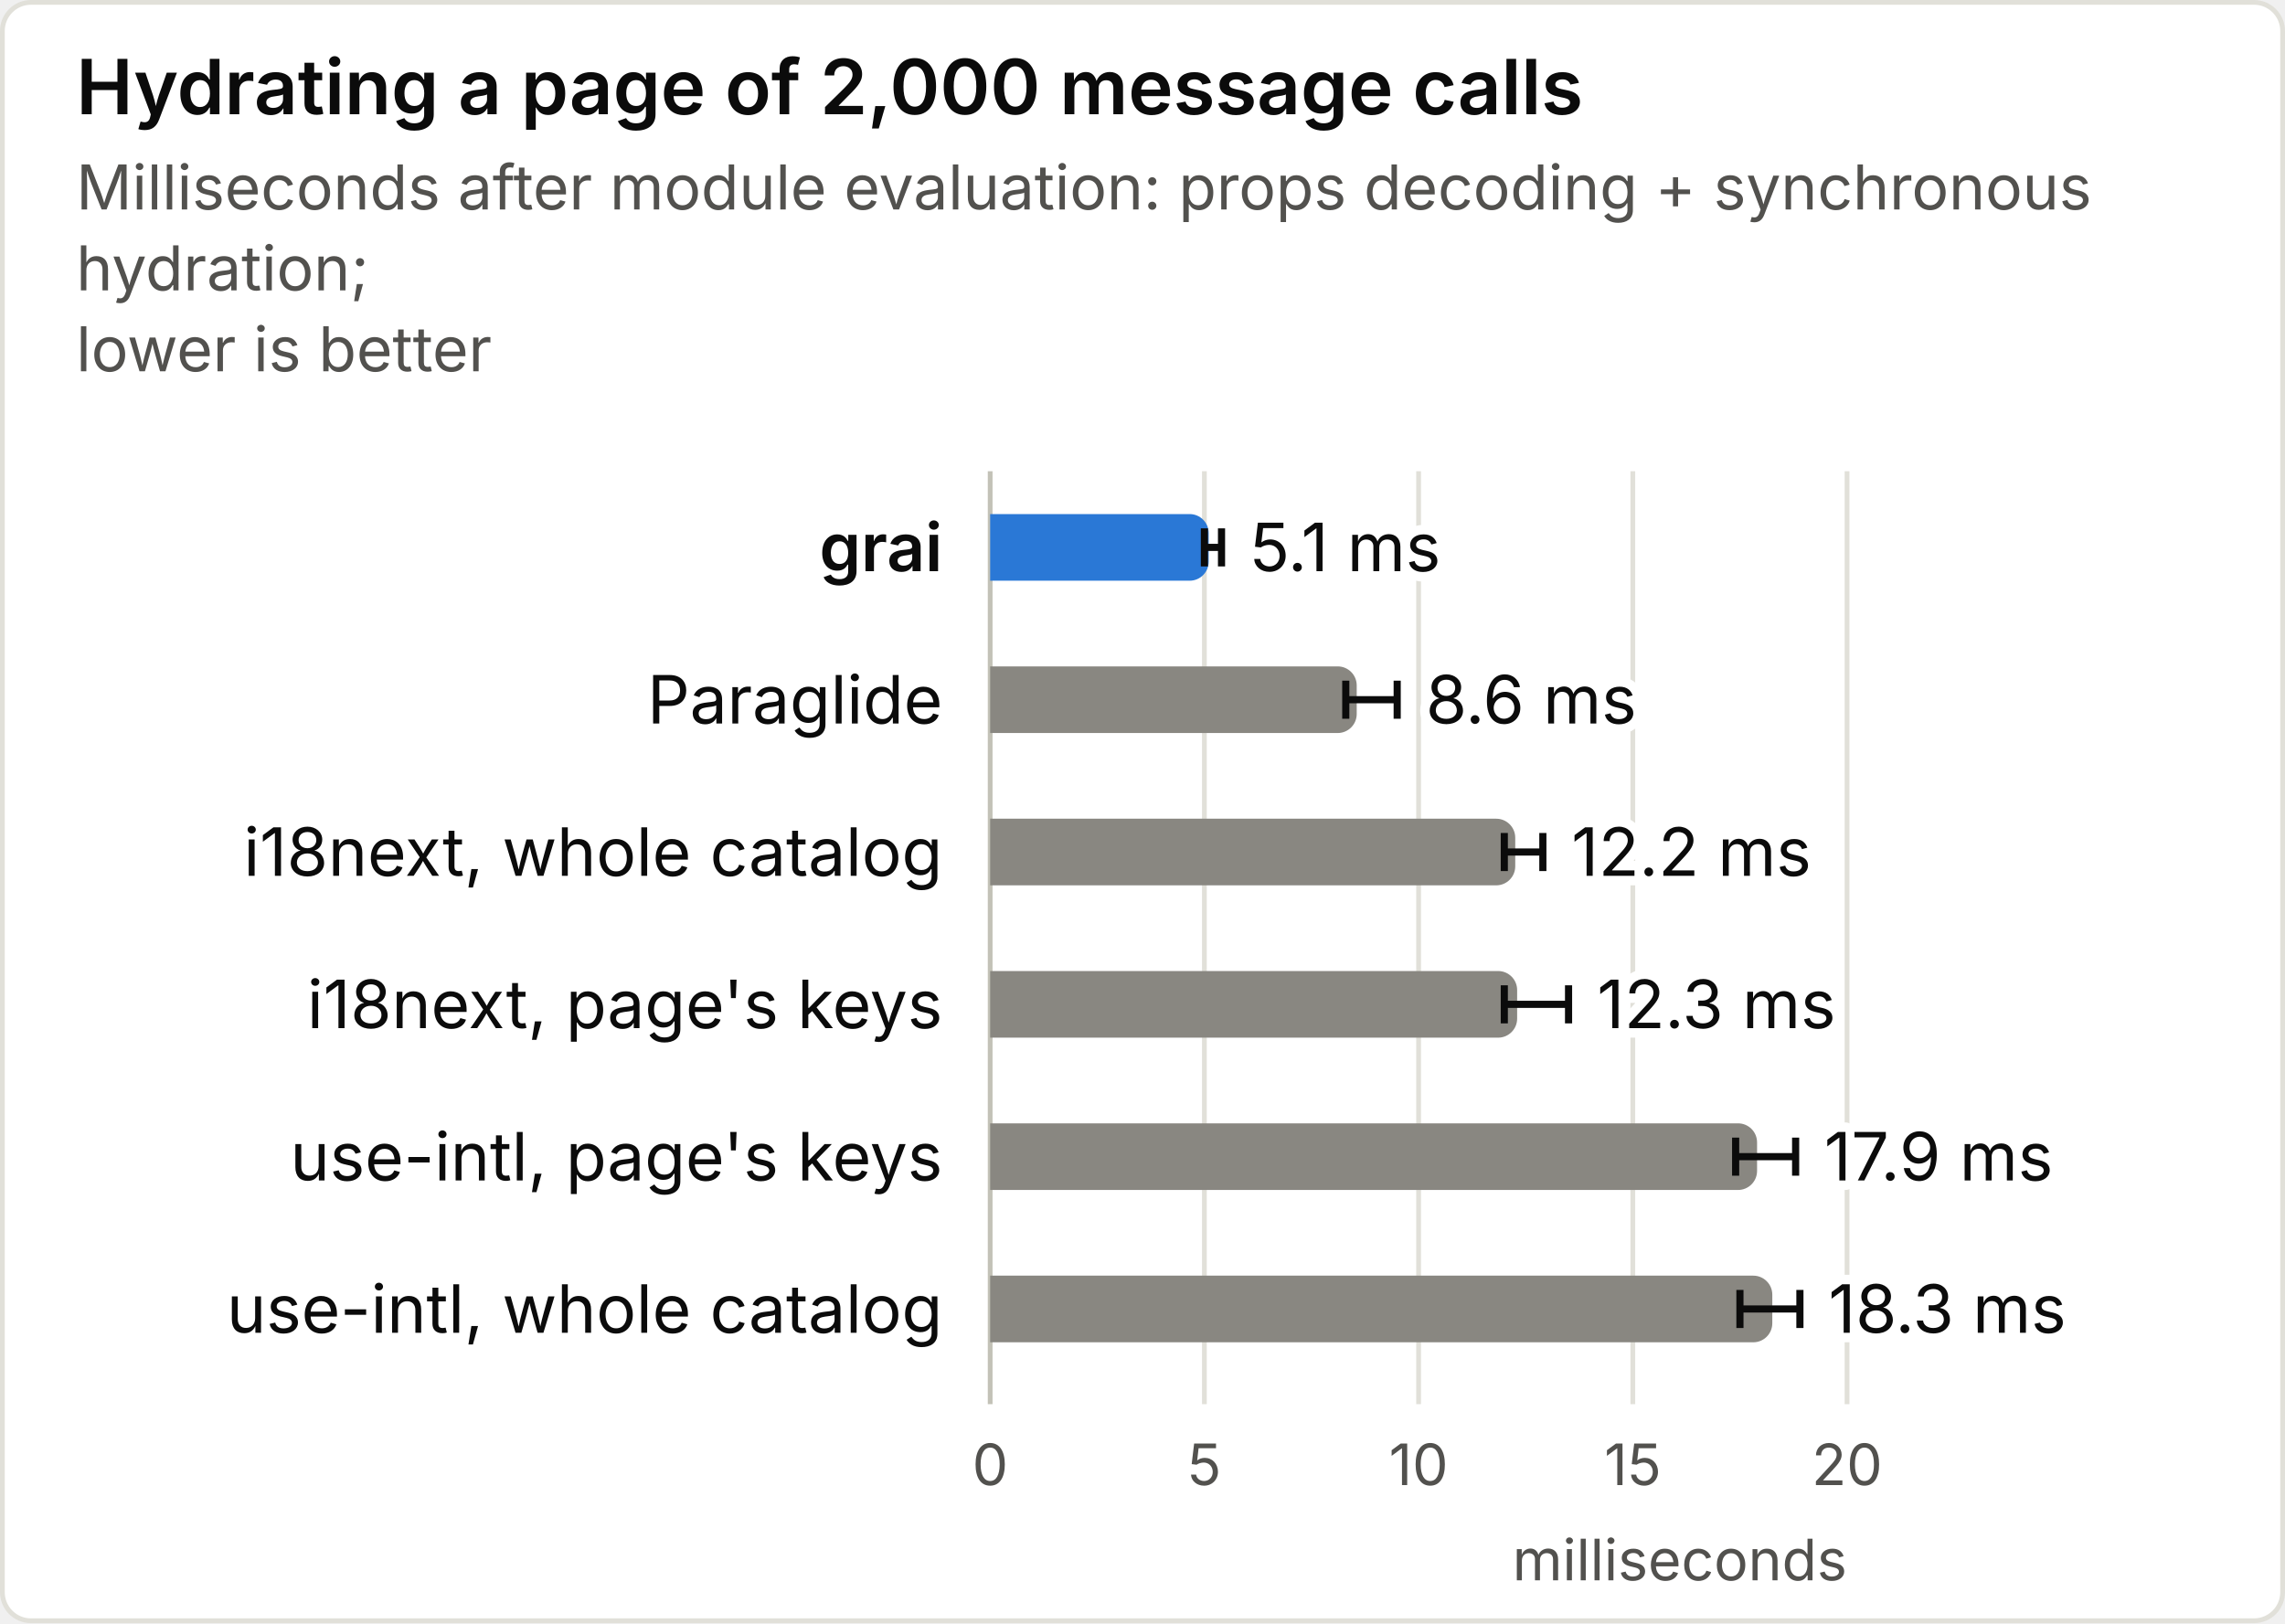
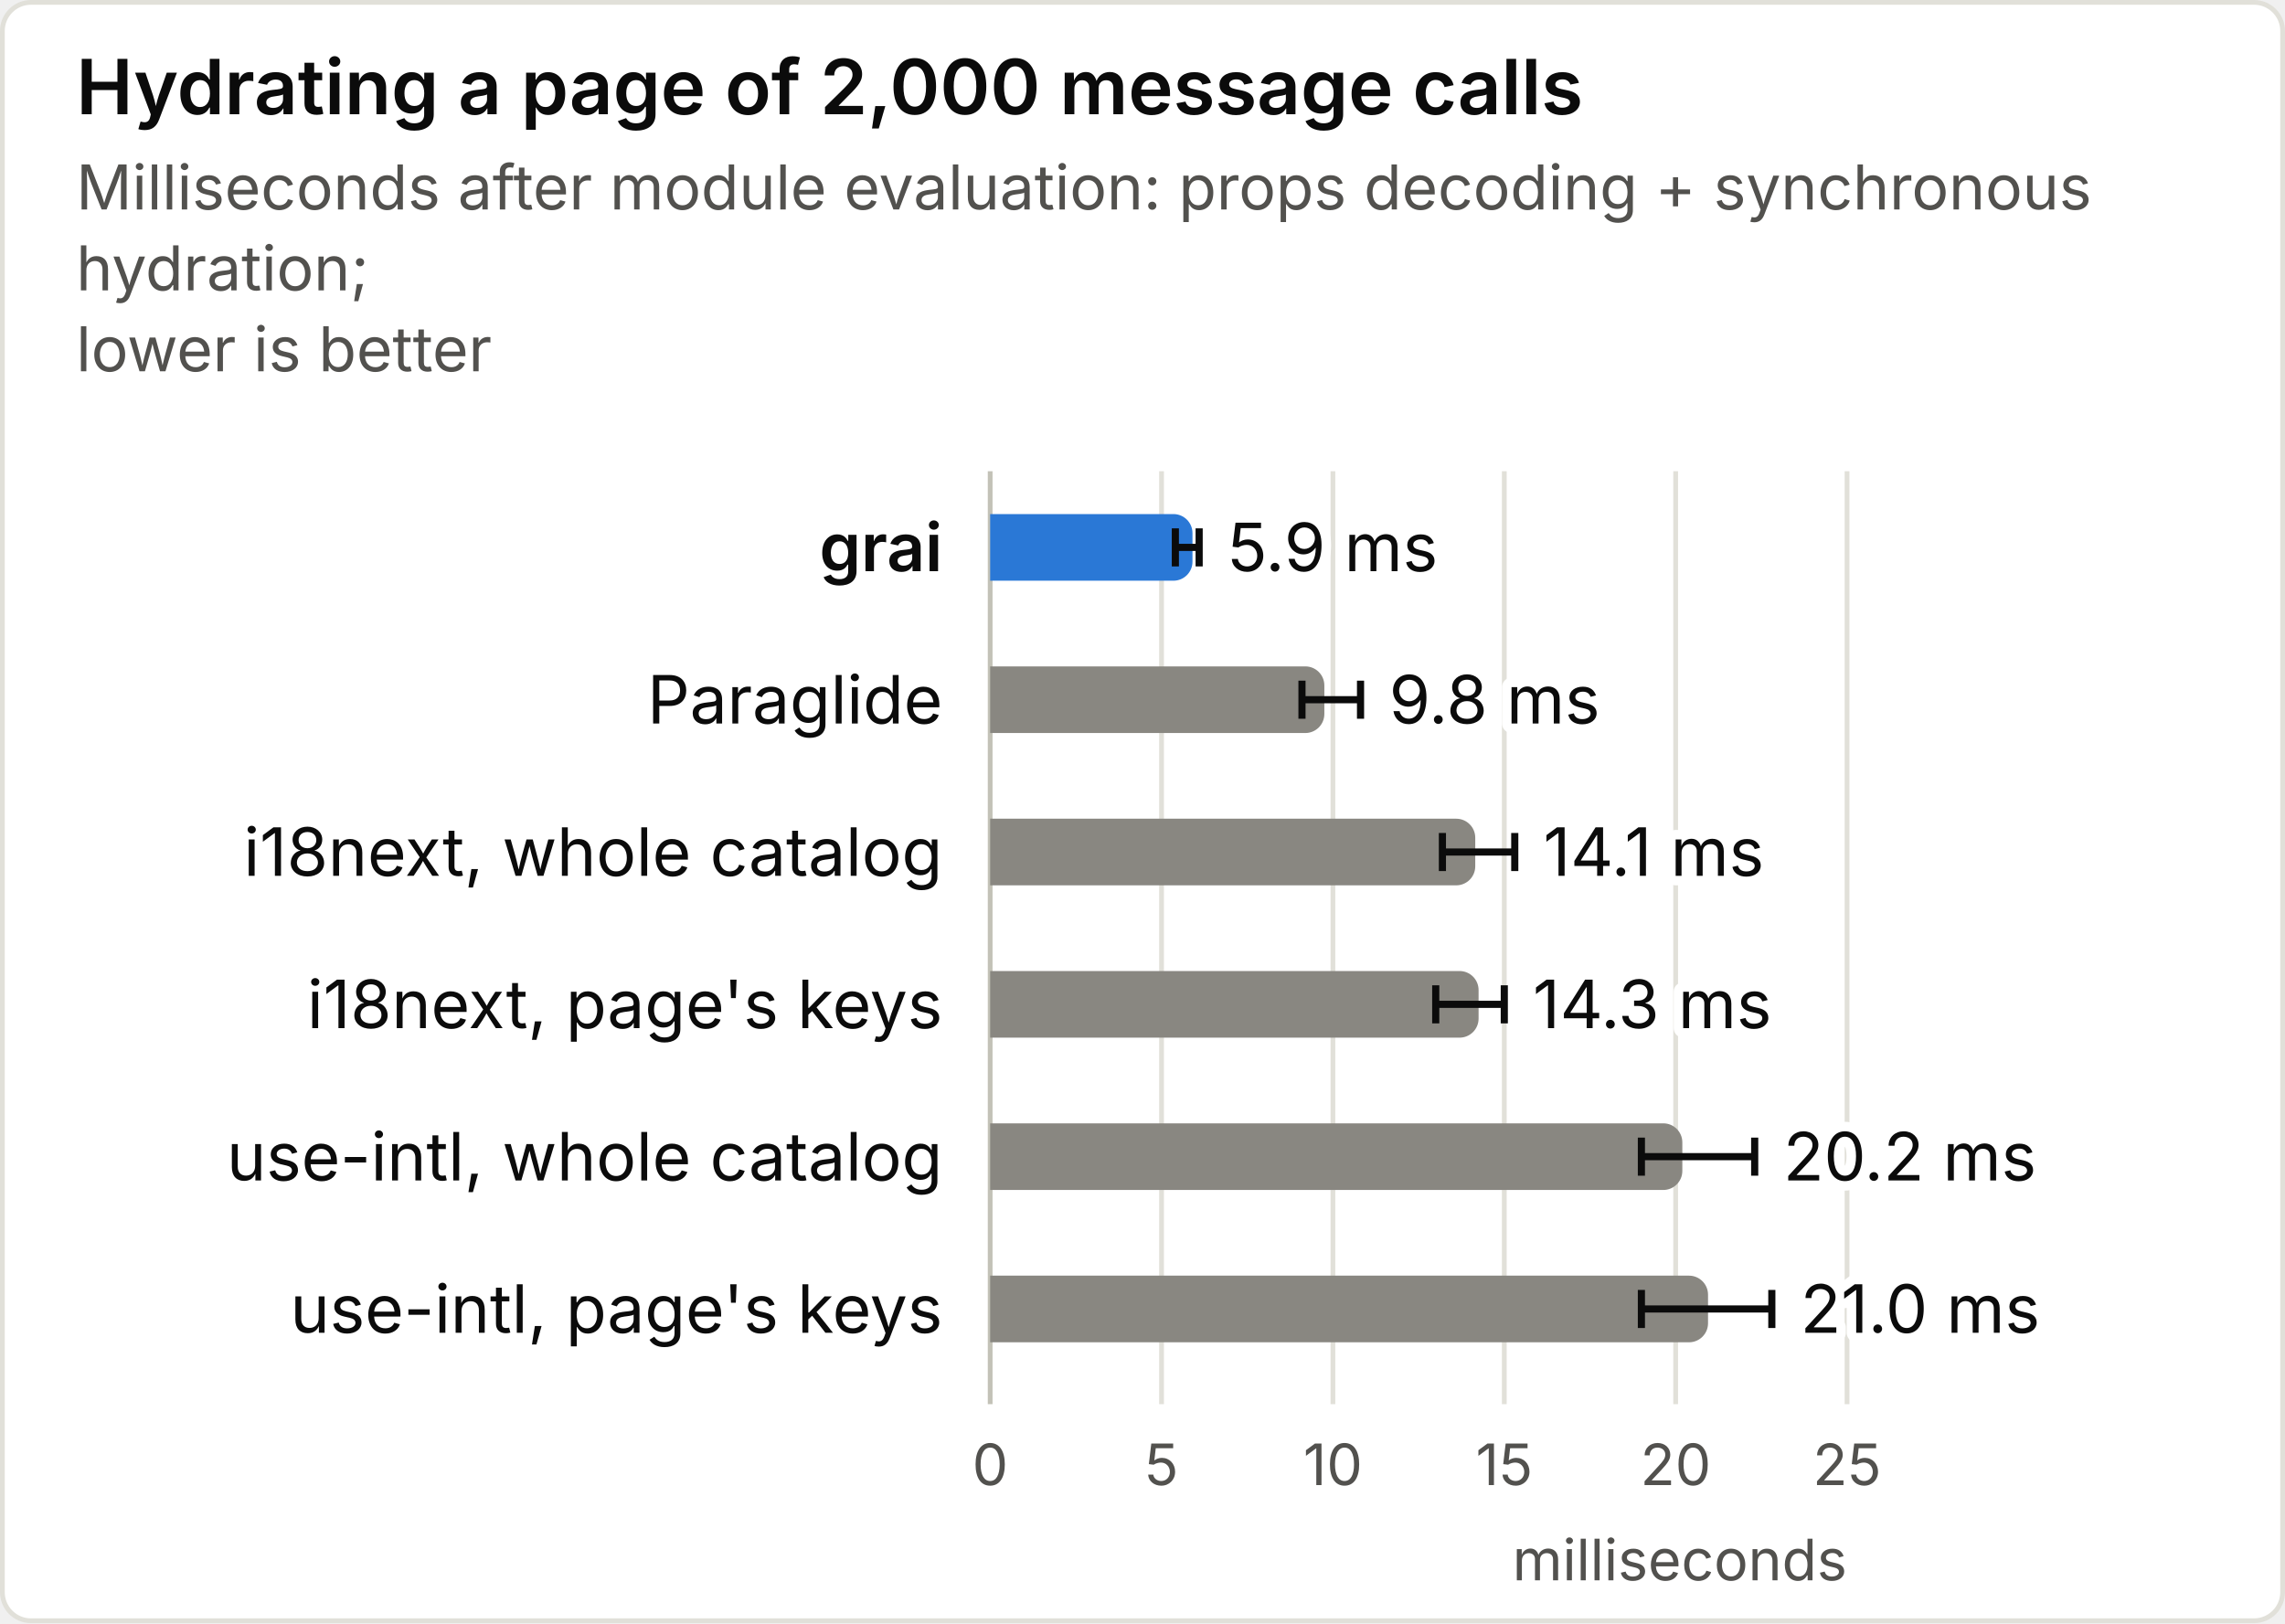
<svg xmlns="http://www.w3.org/2000/svg" viewBox="0 0 480 341" width="480" height="341" font-family="system-ui, -apple-system, 'Segoe UI', sans-serif">
  <rect x="0.5" y="0.5" width="479" height="340" rx="6" fill="#ffffff" stroke="#e1e0d9" />
  <text x="16" y="24" font-size="16" font-weight="600" fill="#0b0b0b">Hydrating a page of 2,000 message calls</text>
  <text x="16" y="44" font-size="13" fill="#52514e">Milliseconds after module evaluation: props decoding + synchronous</text>
  <text x="16" y="61" font-size="13" fill="#52514e">hydration;</text>
  <text x="16" y="78" font-size="13" fill="#52514e">lower is better</text>
  <line x1="208" y1="99" x2="208" y2="295" stroke="#c3c2b7" stroke-width="1" />
  <text x="208" y="312" font-size="12" text-anchor="middle" fill="#52514e" style="font-variant-numeric: tabular-nums">0</text>
-   <line x1="253" y1="99" x2="253" y2="295" stroke="#e1e0d9" stroke-width="1" />
-   <text x="253" y="312" font-size="12" text-anchor="middle" fill="#52514e" style="font-variant-numeric: tabular-nums">5</text>
-   <line x1="298" y1="99" x2="298" y2="295" stroke="#e1e0d9" stroke-width="1" />
-   <text x="298" y="312" font-size="12" text-anchor="middle" fill="#52514e" style="font-variant-numeric: tabular-nums">10</text>
-   <line x1="343" y1="99" x2="343" y2="295" stroke="#e1e0d9" stroke-width="1" />
-   <text x="343" y="312" font-size="12" text-anchor="middle" fill="#52514e" style="font-variant-numeric: tabular-nums">15</text>
+   <line x1="244" y1="99" x2="244" y2="295" stroke="#e1e0d9" stroke-width="1" />
+   <text x="244" y="312" font-size="12" text-anchor="middle" fill="#52514e" style="font-variant-numeric: tabular-nums">5</text>
+   <line x1="280" y1="99" x2="280" y2="295" stroke="#e1e0d9" stroke-width="1" />
+   <text x="280" y="312" font-size="12" text-anchor="middle" fill="#52514e" style="font-variant-numeric: tabular-nums">10</text>
+   <line x1="316" y1="99" x2="316" y2="295" stroke="#e1e0d9" stroke-width="1" />
+   <text x="316" y="312" font-size="12" text-anchor="middle" fill="#52514e" style="font-variant-numeric: tabular-nums">15</text>
+   <line x1="352" y1="99" x2="352" y2="295" stroke="#e1e0d9" stroke-width="1" />
+   <text x="352" y="312" font-size="12" text-anchor="middle" fill="#52514e" style="font-variant-numeric: tabular-nums">20</text>
  <line x1="388" y1="99" x2="388" y2="295" stroke="#e1e0d9" stroke-width="1" />
-   <text x="388" y="312" font-size="12" text-anchor="middle" fill="#52514e" style="font-variant-numeric: tabular-nums">20</text>
+   <text x="388" y="312" font-size="12" text-anchor="middle" fill="#52514e" style="font-variant-numeric: tabular-nums">25</text>
  <text x="198" y="120" font-size="14" text-anchor="end" font-weight="600" fill="#0b0b0b">grai</text>
-   <path d="M208,108H249.9A4,4 0 0 1 253.9,112V118A4,4 0 0 1 249.9,122H208Z" fill="#2a78d6" />
-   <path d="M253,115H256.6M253,111V119M256.6,111V119" stroke="#0b0b0b" stroke-width="1.5" fill="none" />
-   <text x="262.6" y="120" font-size="14" fill="#0b0b0b" stroke="#ffffff" stroke-width="4" stroke-linejoin="round" paint-order="stroke" style="font-variant-numeric: tabular-nums">5.1 ms</text>
+   <path d="M208,108H246.5A4,4 0 0 1 250.5,112V118A4,4 0 0 1 246.5,122H208Z" fill="#2a78d6" />
+   <path d="M246.9,115H251.9M246.9,111V119M251.9,111V119" stroke="#0b0b0b" stroke-width="1.5" fill="none" />
+   <text x="257.9" y="120" font-size="14" fill="#0b0b0b" stroke="#ffffff" stroke-width="4" stroke-linejoin="round" paint-order="stroke" style="font-variant-numeric: tabular-nums">5.9 ms</text>
  <text x="198" y="152" font-size="14" text-anchor="end" fill="#0b0b0b">Paraglide</text>
-   <path d="M208,140H281A4,4 0 0 1 285,144V150A4,4 0 0 1 281,154H208Z" fill="#898781" />
-   <path d="M282.7,147H293.5M282.7,143V151M293.5,143V151" stroke="#0b0b0b" stroke-width="1.5" fill="none" />
-   <text x="299.5" y="152" font-size="14" fill="#0b0b0b" stroke="#ffffff" stroke-width="4" stroke-linejoin="round" paint-order="stroke" style="font-variant-numeric: tabular-nums">8.6 ms</text>
+   <path d="M208,140H274.2A4,4 0 0 1 278.2,144V150A4,4 0 0 1 274.2,154H208Z" fill="#898781" />
+   <path d="M273.5,147H285.8M273.5,143V151M285.8,143V151" stroke="#0b0b0b" stroke-width="1.5" fill="none" />
+   <text x="291.8" y="152" font-size="14" fill="#0b0b0b" stroke="#ffffff" stroke-width="4" stroke-linejoin="round" paint-order="stroke" style="font-variant-numeric: tabular-nums">9.8 ms</text>
  <text x="198" y="184" font-size="14" text-anchor="end" fill="#0b0b0b">i18next, whole catalog</text>
-   <path d="M208,172H314.3A4,4 0 0 1 318.3,176V182A4,4 0 0 1 314.3,186H208Z" fill="#898781" />
-   <path d="M316,179H324.1M316,175V183M324.1,175V183" stroke="#0b0b0b" stroke-width="1.5" fill="none" />
-   <text x="330.1" y="184" font-size="14" fill="#0b0b0b" stroke="#ffffff" stroke-width="4" stroke-linejoin="round" paint-order="stroke" style="font-variant-numeric: tabular-nums">12.2 ms</text>
+   <path d="M208,172H305.9A4,4 0 0 1 309.9,176V182A4,4 0 0 1 305.9,186H208Z" fill="#898781" />
+   <path d="M303,179H318.2M303,175V183M318.2,175V183" stroke="#0b0b0b" stroke-width="1.5" fill="none" />
+   <text x="324.2" y="184" font-size="14" fill="#0b0b0b" stroke="#ffffff" stroke-width="4" stroke-linejoin="round" paint-order="stroke" style="font-variant-numeric: tabular-nums">14.1 ms</text>
  <text x="198" y="216" font-size="14" text-anchor="end" fill="#0b0b0b">i18next, page's keys</text>
-   <path d="M208,204H314.7A4,4 0 0 1 318.7,208V214A4,4 0 0 1 314.7,218H208Z" fill="#898781" />
-   <path d="M316,211H329.5M316,207V215M329.5,207V215" stroke="#0b0b0b" stroke-width="1.5" fill="none" />
-   <text x="335.5" y="216" font-size="14" fill="#0b0b0b" stroke="#ffffff" stroke-width="4" stroke-linejoin="round" paint-order="stroke" style="font-variant-numeric: tabular-nums">12.3 ms</text>
-   <text x="198" y="248" font-size="14" text-anchor="end" fill="#0b0b0b">use-intl, page's keys</text>
-   <path d="M208,236H365.1A4,4 0 0 1 369.1,240V246A4,4 0 0 1 365.1,250H208Z" fill="#898781" />
-   <path d="M364.6,243H377.2M364.6,239V247M377.2,239V247" stroke="#0b0b0b" stroke-width="1.5" fill="none" />
-   <text x="383.2" y="248" font-size="14" fill="#0b0b0b" stroke="#ffffff" stroke-width="4" stroke-linejoin="round" paint-order="stroke" style="font-variant-numeric: tabular-nums">17.9 ms</text>
-   <text x="198" y="280" font-size="14" text-anchor="end" fill="#0b0b0b">use-intl, whole catalog</text>
-   <path d="M208,268H368.3A4,4 0 0 1 372.3,272V278A4,4 0 0 1 368.3,282H208Z" fill="#898781" />
-   <path d="M365.5,275H378.1M365.5,271V279M378.1,271V279" stroke="#0b0b0b" stroke-width="1.5" fill="none" />
-   <text x="384.1" y="280" font-size="14" fill="#0b0b0b" stroke="#ffffff" stroke-width="4" stroke-linejoin="round" paint-order="stroke" style="font-variant-numeric: tabular-nums">18.3 ms</text>
+   <path d="M208,204H306.6A4,4 0 0 1 310.6,208V214A4,4 0 0 1 306.6,218H208Z" fill="#898781" />
+   <path d="M301.6,211H316M301.6,207V215M316,207V215" stroke="#0b0b0b" stroke-width="1.5" fill="none" />
+   <text x="322" y="216" font-size="14" fill="#0b0b0b" stroke="#ffffff" stroke-width="4" stroke-linejoin="round" paint-order="stroke" style="font-variant-numeric: tabular-nums">14.3 ms</text>
+   <text x="198" y="248" font-size="14" text-anchor="end" fill="#0b0b0b">use-intl, whole catalog</text>
+   <path d="M208,236H349.4A4,4 0 0 1 353.4,240V246A4,4 0 0 1 349.4,250H208Z" fill="#898781" />
+   <path d="M344.8,243H368.6M344.8,239V247M368.6,239V247" stroke="#0b0b0b" stroke-width="1.5" fill="none" />
+   <text x="374.6" y="248" font-size="14" fill="#0b0b0b" stroke="#ffffff" stroke-width="4" stroke-linejoin="round" paint-order="stroke" style="font-variant-numeric: tabular-nums">20.2 ms</text>
+   <text x="198" y="280" font-size="14" text-anchor="end" fill="#0b0b0b">use-intl, page's keys</text>
+   <path d="M208,268H354.8A4,4 0 0 1 358.8,272V278A4,4 0 0 1 354.8,282H208Z" fill="#898781" />
+   <path d="M344.8,275H372.2M344.8,271V279M372.2,271V279" stroke="#0b0b0b" stroke-width="1.5" fill="none" />
+   <text x="378.2" y="280" font-size="14" fill="#0b0b0b" stroke="#ffffff" stroke-width="4" stroke-linejoin="round" paint-order="stroke" style="font-variant-numeric: tabular-nums">21.0 ms</text>
  <text x="388" y="332" font-size="12" text-anchor="end" fill="#52514e">milliseconds</text>
</svg>
